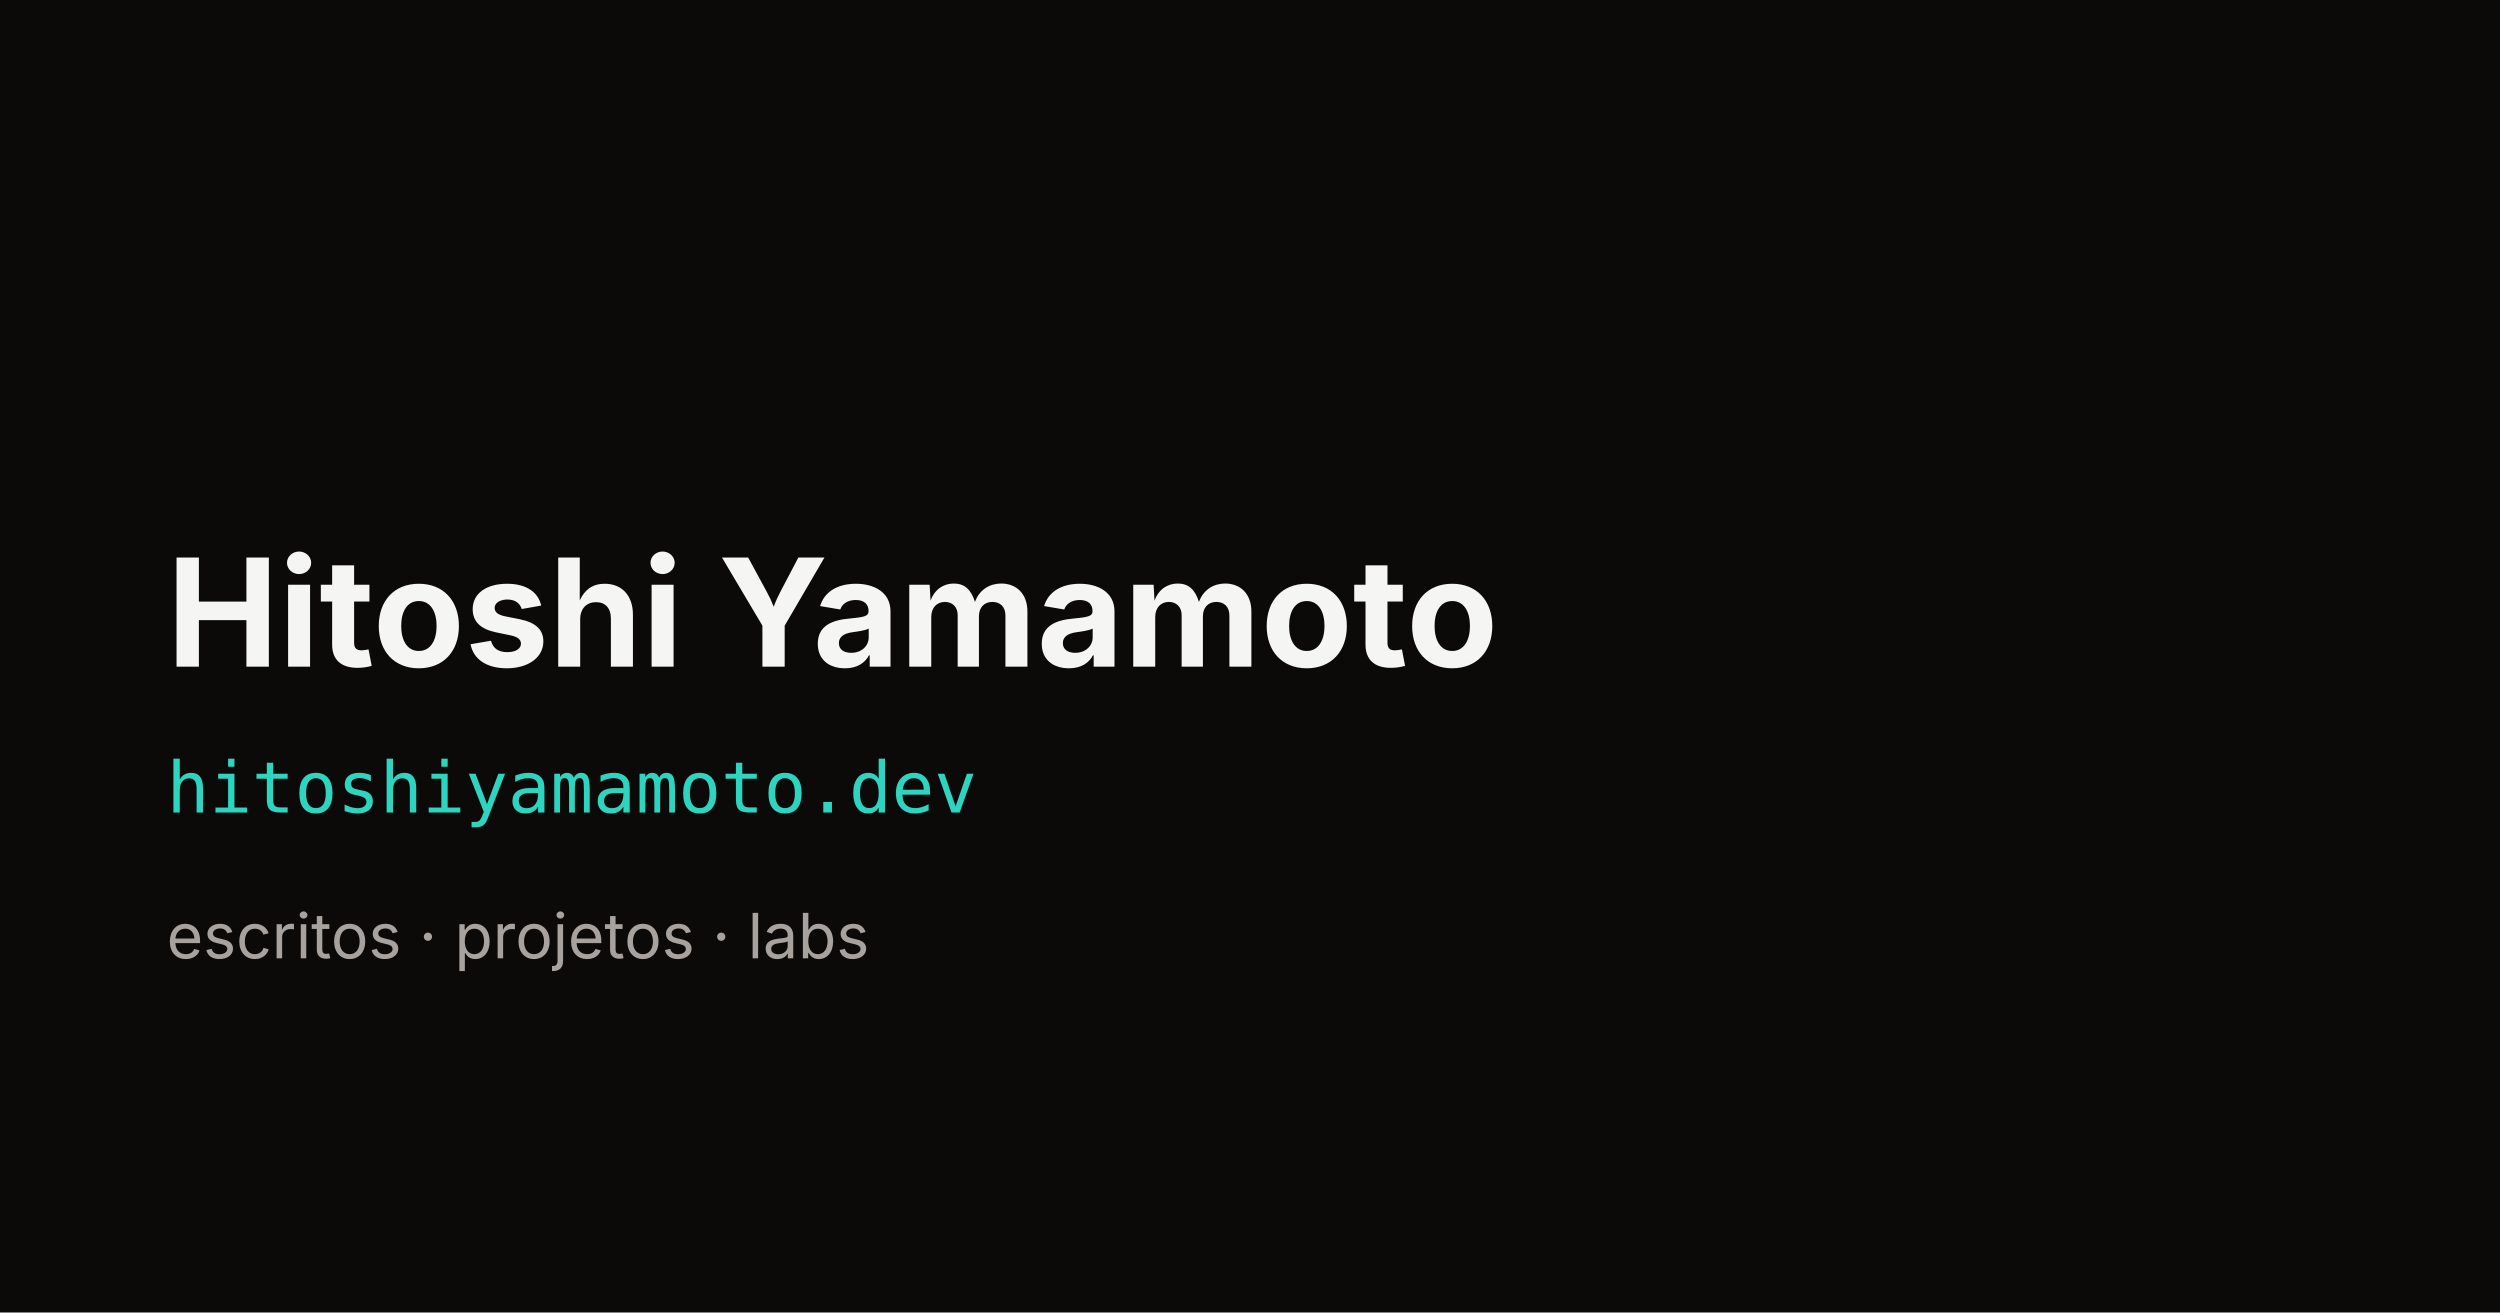
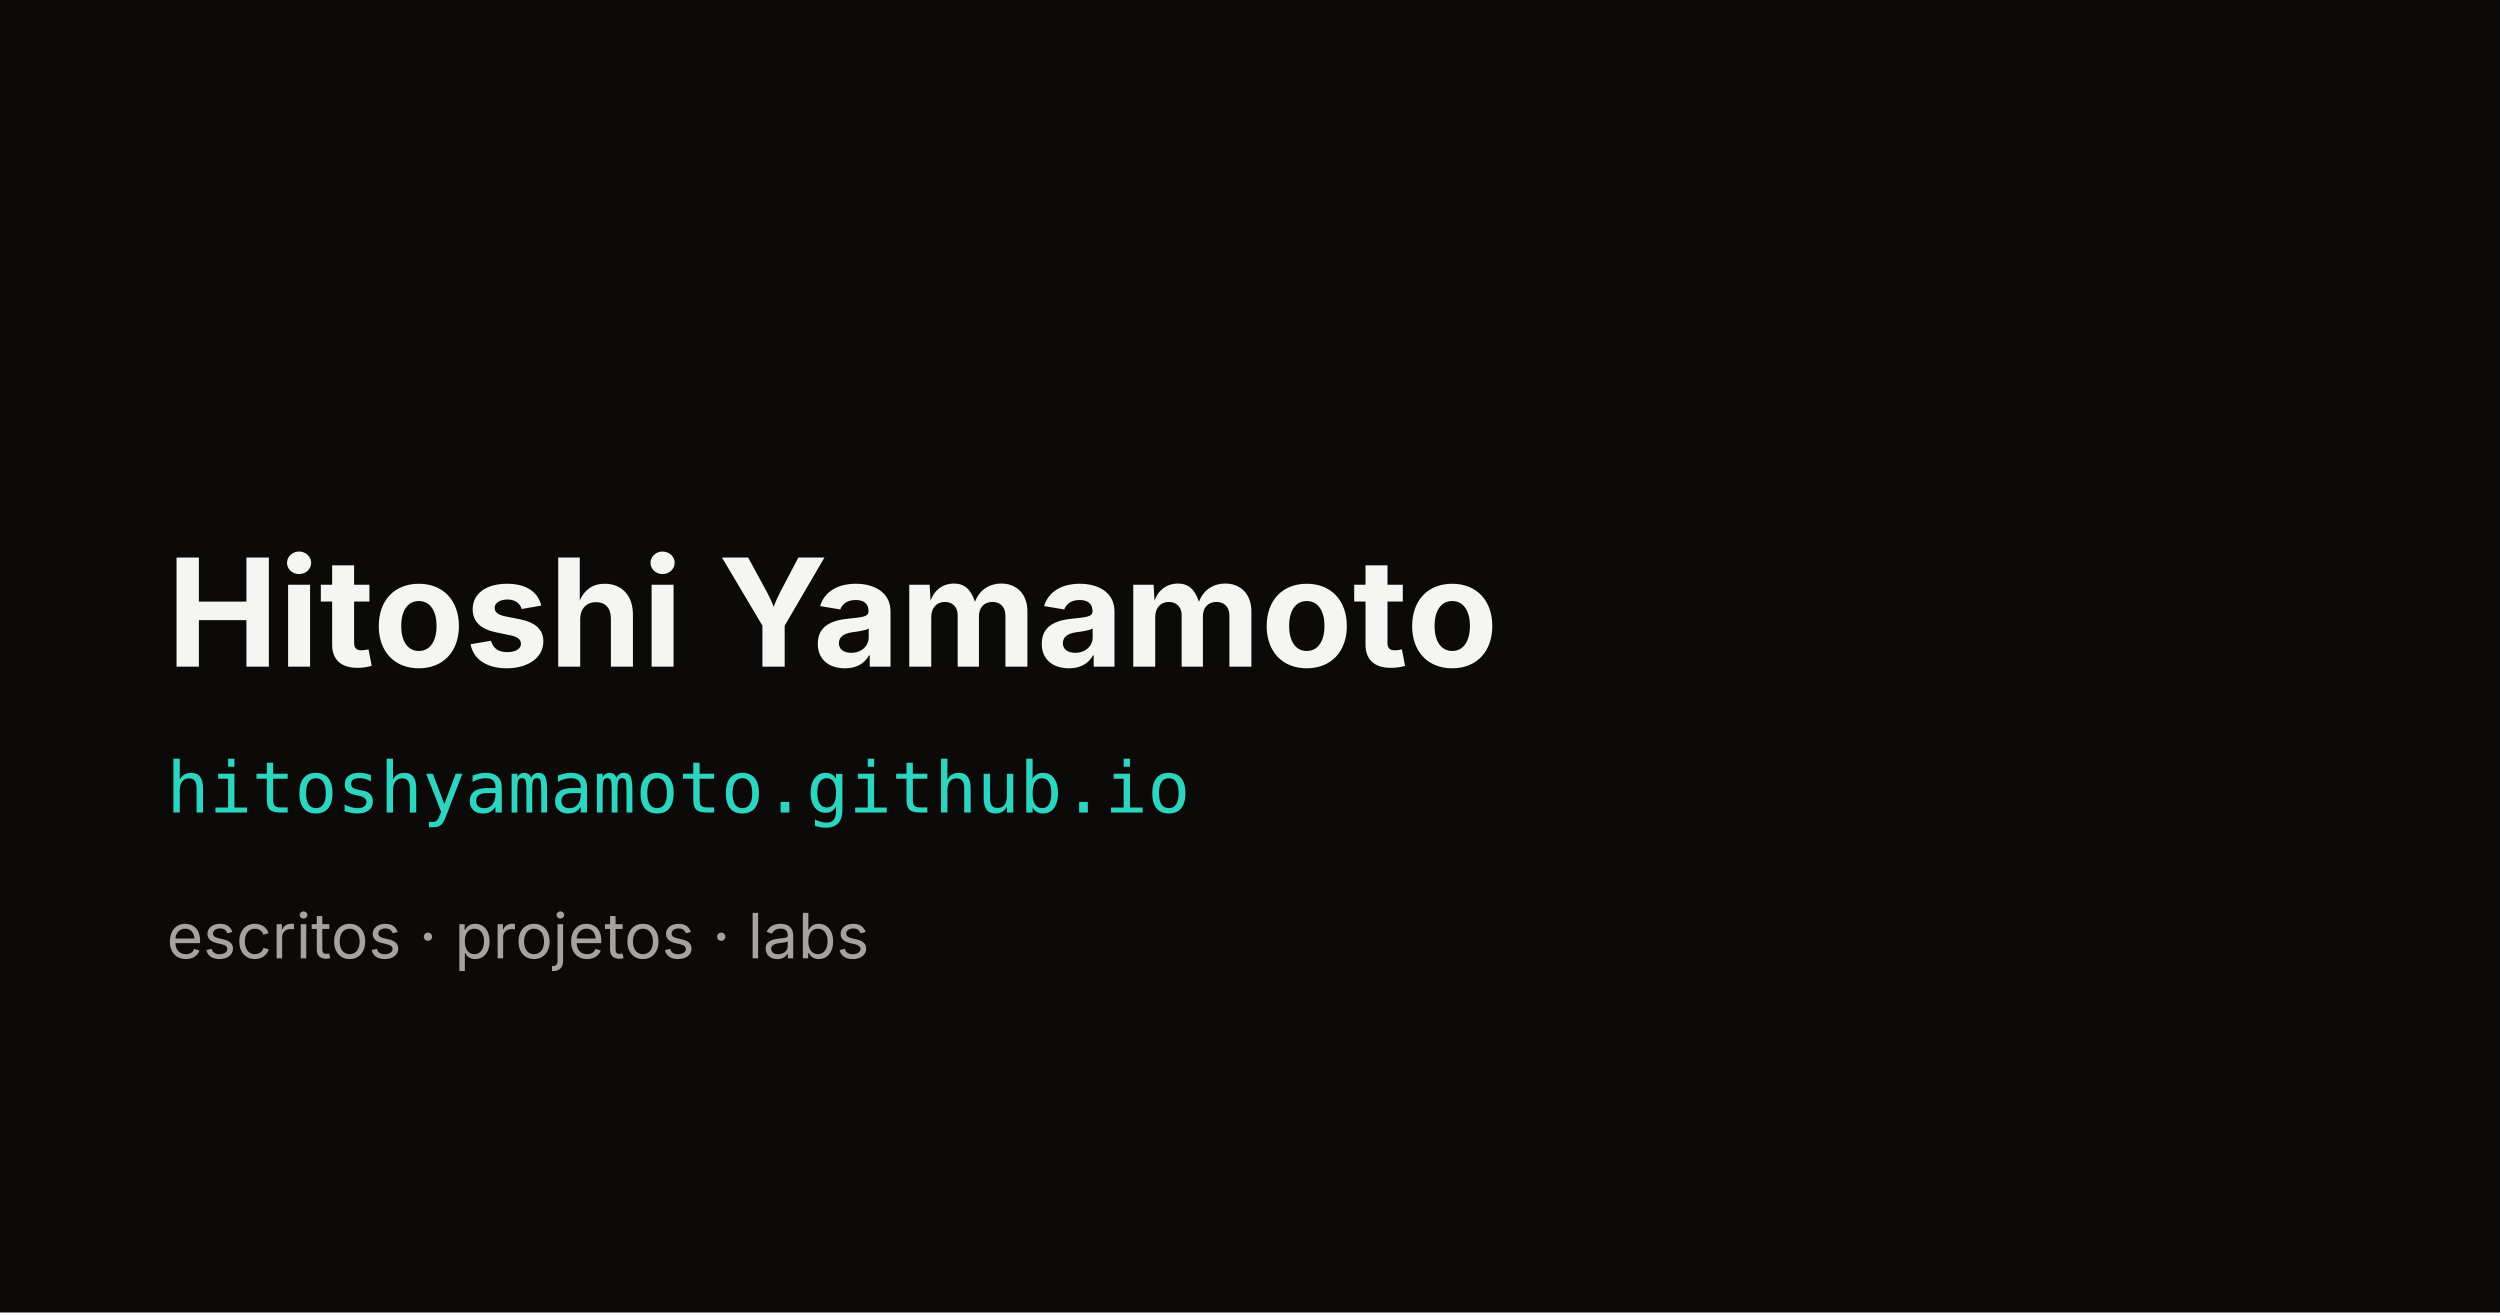
<svg xmlns="http://www.w3.org/2000/svg" width="1200" height="630" viewBox="0 0 1200 630">
  <rect width="1200" height="630" fill="#0c0a09" />
  <text x="80" y="320" font-family="Inter, system-ui, sans-serif" font-size="72" font-weight="700" fill="#f5f5f4">Hitoshi Yamamoto</text>
-   <text x="80" y="390" font-family="JetBrains Mono, monospace" font-size="34" fill="#2dd4bf">hitoshiyamamoto.dev</text>
+   <text x="80" y="390" font-family="JetBrains Mono, monospace" font-size="34" fill="#2dd4bf">hitoshyamamoto.github.io</text>
  <text x="80" y="460" font-family="Inter, system-ui, sans-serif" font-size="30" fill="#a8a29e">escritos · projetos · labs</text>
</svg>
